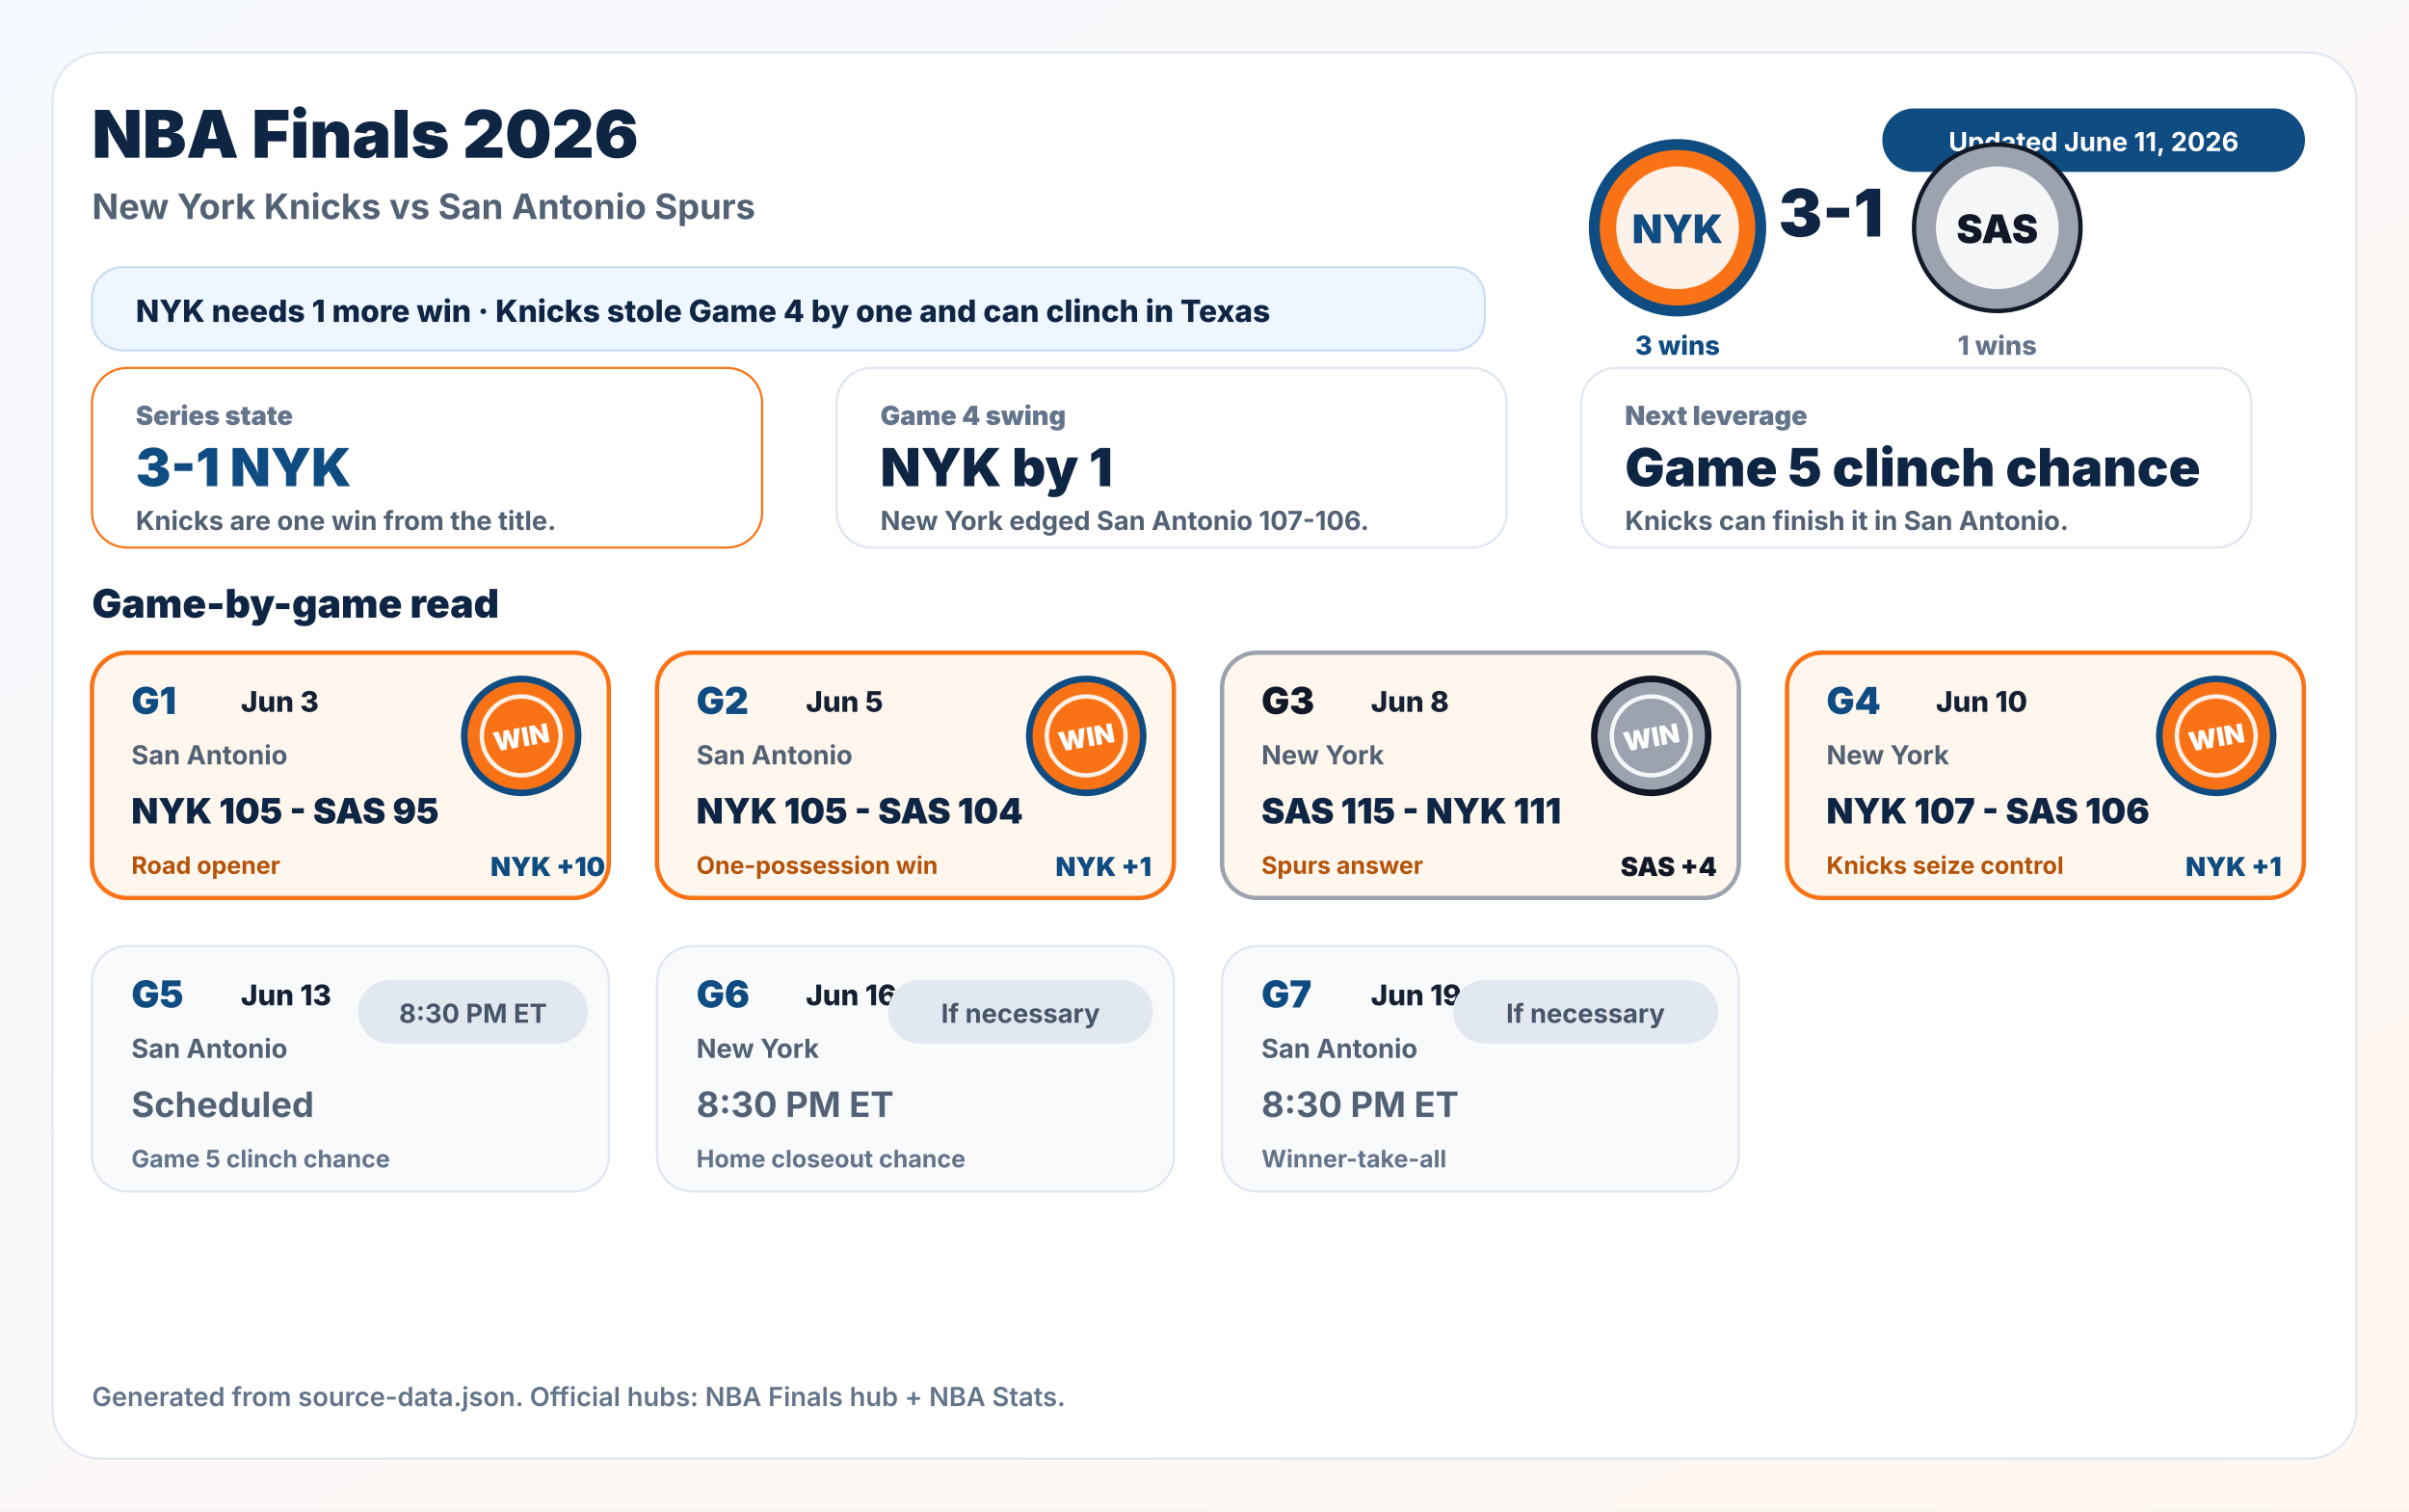
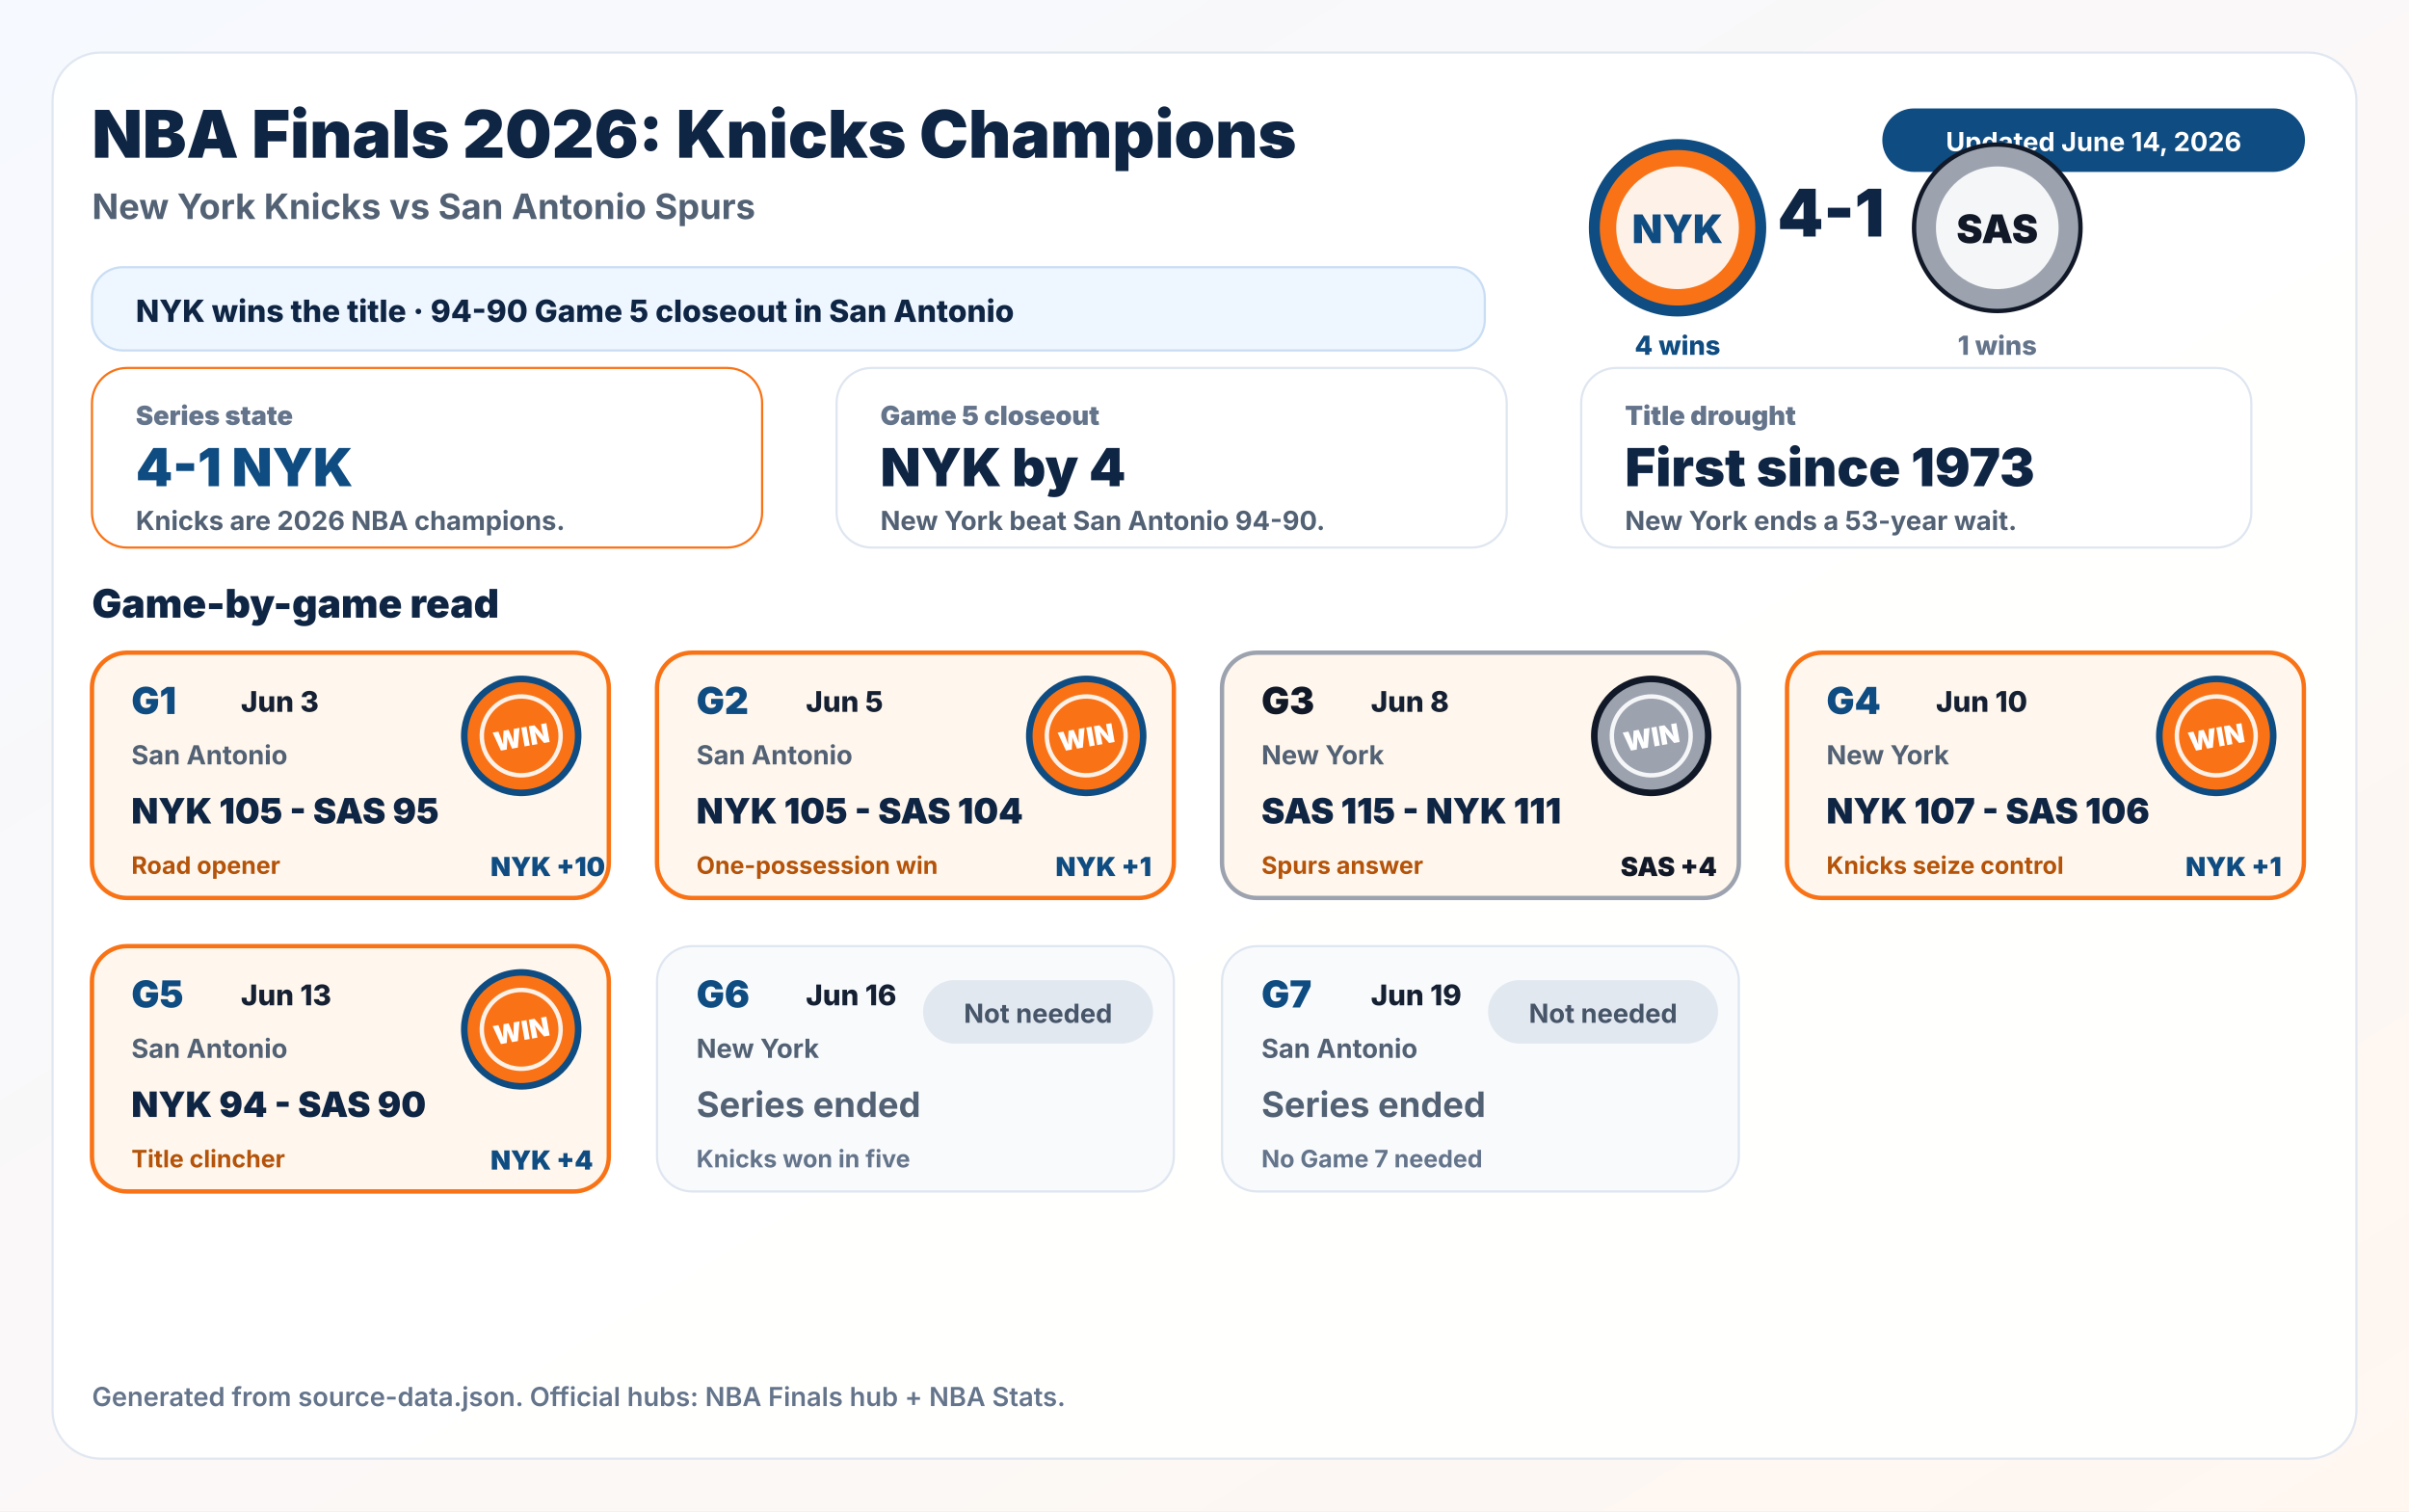
<svg xmlns="http://www.w3.org/2000/svg" width="1100" height="690" viewBox="0 0 1100 690" role="img" aria-labelledby="title desc">
  <defs>
    <linearGradient id="nbaBg" x1="0" y1="0" x2="1" y2="1">
      <stop offset="0" stop-color="#f6f9ff" />
      <stop offset="1" stop-color="#fff7f0" />
    </linearGradient>
    <linearGradient id="fifaBg" x1="0" y1="0" x2="1" y2="1">
      <stop offset="0" stop-color="#f4fbf8" />
      <stop offset="1" stop-color="#f9f6ff" />
    </linearGradient>
    <filter id="softShadow" x="-20%" y="-20%" width="140%" height="140%">
      <feDropShadow dx="0" dy="10" stdDeviation="14" flood-color="#1a2638" flood-opacity="0.12" />
    </filter>
  </defs>
  <rect x="0" y="0" width="1100" height="690" rx="0" fill="url(#nbaBg)" stroke="none" stroke-width="1" opacity="1" />
  <rect x="24" y="24" width="1052" height="642" rx="22" fill="#ffffff" stroke="#dfe6f0" stroke-width="1" opacity="0.94" />
-   <text x="42" y="72" font-family="Inter, ui-sans-serif, system-ui, -apple-system, BlinkMacSystemFont, Segoe UI, sans-serif" font-size="30" font-weight="900" fill="#0f2544" text-anchor="start">NBA Finals 2026</text>
+   <text x="42" y="72" font-family="Inter, ui-sans-serif, system-ui, -apple-system, BlinkMacSystemFont, Segoe UI, sans-serif" font-size="30" font-weight="900" fill="#0f2544" text-anchor="start">NBA Finals 2026: Knicks Champions</text>
  <text x="42" y="100" font-family="Inter, ui-sans-serif, system-ui, -apple-system, BlinkMacSystemFont, Segoe UI, sans-serif" font-size="16" font-weight="650" fill="#526174" text-anchor="start">New York Knicks vs San Antonio Spurs</text>
  <rect x="860" y="50" width="192" height="28" rx="14" fill="#0f4c81" stroke="#0f4c81" stroke-width="1" opacity="1" />
-   <text x="956" y="69" font-family="Inter, ui-sans-serif, system-ui, -apple-system, BlinkMacSystemFont, Segoe UI, sans-serif" font-size="12" font-weight="700" fill="#ffffff" text-anchor="middle">Updated June 11, 2026</text>
+   <text x="956" y="69" font-family="Inter, ui-sans-serif, system-ui, -apple-system, BlinkMacSystemFont, Segoe UI, sans-serif" font-size="12" font-weight="700" fill="#ffffff" text-anchor="middle">Updated June 14, 2026</text>
  <g>
    <circle cx="766" cy="104" r="38" fill="#f97316" stroke="#0f4c81" stroke-width="5" />
    <circle cx="766" cy="104" r="28" fill="#ffffff" opacity="0.9" />
    <text x="766" y="111" font-family="Inter, ui-sans-serif, system-ui, -apple-system, BlinkMacSystemFont, Segoe UI, sans-serif" font-size="18" font-weight="950" fill="#0f4c81" text-anchor="middle">NYK</text>
-     <text x="766" y="162" font-family="Inter, ui-sans-serif, system-ui, -apple-system, BlinkMacSystemFont, Segoe UI, sans-serif" font-size="12" font-weight="800" fill="#0f4c81" text-anchor="middle">3 wins</text>
+     <text x="766" y="162" font-family="Inter, ui-sans-serif, system-ui, -apple-system, BlinkMacSystemFont, Segoe UI, sans-serif" font-size="12" font-weight="800" fill="#0f4c81" text-anchor="middle">4 wins</text>
  </g>
-   <text x="836" y="108" font-family="Inter, ui-sans-serif, system-ui, -apple-system, BlinkMacSystemFont, Segoe UI, sans-serif" font-size="30" font-weight="950" fill="#0f2544" text-anchor="middle">3-1</text>
+   <text x="836" y="108" font-family="Inter, ui-sans-serif, system-ui, -apple-system, BlinkMacSystemFont, Segoe UI, sans-serif" font-size="30" font-weight="950" fill="#0f2544" text-anchor="middle">4-1</text>
  <g>
    <circle cx="912" cy="104" r="38" fill="#9ca3af" stroke="#111827" stroke-width="2" />
    <circle cx="912" cy="104" r="28" fill="#ffffff" opacity="0.9" />
    <text x="912" y="111" font-family="Inter, ui-sans-serif, system-ui, -apple-system, BlinkMacSystemFont, Segoe UI, sans-serif" font-size="18" font-weight="950" fill="#111827" text-anchor="middle">SAS</text>
    <text x="912" y="162" font-family="Inter, ui-sans-serif, system-ui, -apple-system, BlinkMacSystemFont, Segoe UI, sans-serif" font-size="12" font-weight="800" fill="#64748b" text-anchor="middle">1 wins</text>
  </g>
  <rect x="42" y="122" width="636" height="38" rx="14" fill="#eef6ff" stroke="#c9ddf4" stroke-width="1" opacity="1" />
-   <text x="62" y="147" font-family="Inter, ui-sans-serif, system-ui, -apple-system, BlinkMacSystemFont, Segoe UI, sans-serif" font-size="14" font-weight="800" fill="#0f2544" text-anchor="start">NYK needs 1 more win · Knicks stole Game 4 by one and can clinch in Texas</text>
+   <text x="62" y="147" font-family="Inter, ui-sans-serif, system-ui, -apple-system, BlinkMacSystemFont, Segoe UI, sans-serif" font-size="14" font-weight="800" fill="#0f2544" text-anchor="start">NYK wins the title · 94-90 Game 5 closeout in San Antonio</text>
  <rect x="42" y="168" width="306" height="82" rx="16" fill="#ffffff" stroke="#f97316" stroke-width="1" opacity="1" />
  <text x="62" y="194" font-family="Inter, ui-sans-serif, system-ui, -apple-system, BlinkMacSystemFont, Segoe UI, sans-serif" font-size="12" font-weight="850" fill="#64748b" text-anchor="start">Series state</text>
-   <text x="62" y="222" font-family="Inter, ui-sans-serif, system-ui, -apple-system, BlinkMacSystemFont, Segoe UI, sans-serif" font-size="24" font-weight="950" fill="#0f4c81" text-anchor="start">3-1 NYK</text>
-   <text x="62" y="242" font-family="Inter, ui-sans-serif, system-ui, -apple-system, BlinkMacSystemFont, Segoe UI, sans-serif" font-size="12" font-weight="650" fill="#526174" text-anchor="start">Knicks are one win from the title.</text>
+   <text x="62" y="222" font-family="Inter, ui-sans-serif, system-ui, -apple-system, BlinkMacSystemFont, Segoe UI, sans-serif" font-size="24" font-weight="950" fill="#0f4c81" text-anchor="start">4-1 NYK</text>
+   <text x="62" y="242" font-family="Inter, ui-sans-serif, system-ui, -apple-system, BlinkMacSystemFont, Segoe UI, sans-serif" font-size="12" font-weight="650" fill="#526174" text-anchor="start">Knicks are 2026 NBA champions.</text>
  <rect x="382" y="168" width="306" height="82" rx="16" fill="#ffffff" stroke="#dfe6f0" stroke-width="1" opacity="1" />
-   <text x="402" y="194" font-family="Inter, ui-sans-serif, system-ui, -apple-system, BlinkMacSystemFont, Segoe UI, sans-serif" font-size="12" font-weight="850" fill="#64748b" text-anchor="start">Game 4 swing</text>
-   <text x="402" y="222" font-family="Inter, ui-sans-serif, system-ui, -apple-system, BlinkMacSystemFont, Segoe UI, sans-serif" font-size="24" font-weight="950" fill="#0f2544" text-anchor="start">NYK by 1</text>
-   <text x="402" y="242" font-family="Inter, ui-sans-serif, system-ui, -apple-system, BlinkMacSystemFont, Segoe UI, sans-serif" font-size="12" font-weight="650" fill="#526174" text-anchor="start">New York edged San Antonio 107-106.</text>
+   <text x="402" y="194" font-family="Inter, ui-sans-serif, system-ui, -apple-system, BlinkMacSystemFont, Segoe UI, sans-serif" font-size="12" font-weight="850" fill="#64748b" text-anchor="start">Game 5 closeout</text>
+   <text x="402" y="222" font-family="Inter, ui-sans-serif, system-ui, -apple-system, BlinkMacSystemFont, Segoe UI, sans-serif" font-size="24" font-weight="950" fill="#0f2544" text-anchor="start">NYK by 4</text>
+   <text x="402" y="242" font-family="Inter, ui-sans-serif, system-ui, -apple-system, BlinkMacSystemFont, Segoe UI, sans-serif" font-size="12" font-weight="650" fill="#526174" text-anchor="start">New York beat San Antonio 94-90.</text>
  <rect x="722" y="168" width="306" height="82" rx="16" fill="#ffffff" stroke="#dfe6f0" stroke-width="1" opacity="1" />
-   <text x="742" y="194" font-family="Inter, ui-sans-serif, system-ui, -apple-system, BlinkMacSystemFont, Segoe UI, sans-serif" font-size="12" font-weight="850" fill="#64748b" text-anchor="start">Next leverage</text>
-   <text x="742" y="222" font-family="Inter, ui-sans-serif, system-ui, -apple-system, BlinkMacSystemFont, Segoe UI, sans-serif" font-size="24" font-weight="950" fill="#0f2544" text-anchor="start">Game 5 clinch chance</text>
-   <text x="742" y="242" font-family="Inter, ui-sans-serif, system-ui, -apple-system, BlinkMacSystemFont, Segoe UI, sans-serif" font-size="12" font-weight="650" fill="#526174" text-anchor="start">Knicks can finish it in San Antonio.</text>
+   <text x="742" y="194" font-family="Inter, ui-sans-serif, system-ui, -apple-system, BlinkMacSystemFont, Segoe UI, sans-serif" font-size="12" font-weight="850" fill="#64748b" text-anchor="start">Title drought</text>
+   <text x="742" y="222" font-family="Inter, ui-sans-serif, system-ui, -apple-system, BlinkMacSystemFont, Segoe UI, sans-serif" font-size="24" font-weight="950" fill="#0f2544" text-anchor="start">First since 1973</text>
+   <text x="742" y="242" font-family="Inter, ui-sans-serif, system-ui, -apple-system, BlinkMacSystemFont, Segoe UI, sans-serif" font-size="12" font-weight="650" fill="#526174" text-anchor="start">New York ends a 53-year wait.</text>
  <text x="42" y="282" font-family="Inter, ui-sans-serif, system-ui, -apple-system, BlinkMacSystemFont, Segoe UI, sans-serif" font-size="18" font-weight="950" fill="#0f2544" text-anchor="start">Game-by-game read</text>
  <g>
    <rect x="42" y="298" width="236" height="112" rx="16" fill="#fff7ed" stroke="#f97316" stroke-width="2" opacity="1" />
    <text x="60" y="326" font-family="Inter, ui-sans-serif, system-ui, -apple-system, BlinkMacSystemFont, Segoe UI, sans-serif" font-size="17" font-weight="950" fill="#0f4c81" text-anchor="start">G1</text>
    <text x="110" y="325" font-family="Inter, ui-sans-serif, system-ui, -apple-system, BlinkMacSystemFont, Segoe UI, sans-serif" font-size="13" font-weight="800" fill="#152033" text-anchor="start">Jun 3</text>
    <text x="60" y="349" font-family="Inter, ui-sans-serif, system-ui, -apple-system, BlinkMacSystemFont, Segoe UI, sans-serif" font-size="12" font-weight="700" fill="#526174" text-anchor="start">San Antonio</text>
    <text x="60" y="376" font-family="Inter, ui-sans-serif, system-ui, -apple-system, BlinkMacSystemFont, Segoe UI, sans-serif" font-size="16" font-weight="900" fill="#0f2544" text-anchor="start">NYK 105 - SAS 95</text>
    <text x="60" y="399" font-family="Inter, ui-sans-serif, system-ui, -apple-system, BlinkMacSystemFont, Segoe UI, sans-serif" font-size="11" font-weight="700" fill="#b45309" text-anchor="start">Road opener</text>
    <g transform="rotate(-10 238 336)">
      <circle cx="238" cy="336" r="26" fill="#f97316" stroke="#0f4c81" stroke-width="3" />
      <circle cx="238" cy="336" r="18" fill="none" stroke="#ffffff" stroke-width="2" opacity="0.9" />
      <text x="238" y="341" font-family="Inter, ui-sans-serif, system-ui, -apple-system, BlinkMacSystemFont, Segoe UI, sans-serif" font-size="12" font-weight="950" fill="#ffffff" text-anchor="middle">WIN</text>
    </g>
    <text x="224" y="400" font-family="Inter, ui-sans-serif, system-ui, -apple-system, BlinkMacSystemFont, Segoe UI, sans-serif" font-size="12" font-weight="950" fill="#0f4c81" text-anchor="start">NYK +10</text>
  </g>
  <g>
    <rect x="300" y="298" width="236" height="112" rx="16" fill="#fff7ed" stroke="#f97316" stroke-width="2" opacity="1" />
    <text x="318" y="326" font-family="Inter, ui-sans-serif, system-ui, -apple-system, BlinkMacSystemFont, Segoe UI, sans-serif" font-size="17" font-weight="950" fill="#0f4c81" text-anchor="start">G2</text>
    <text x="368" y="325" font-family="Inter, ui-sans-serif, system-ui, -apple-system, BlinkMacSystemFont, Segoe UI, sans-serif" font-size="13" font-weight="800" fill="#152033" text-anchor="start">Jun 5</text>
    <text x="318" y="349" font-family="Inter, ui-sans-serif, system-ui, -apple-system, BlinkMacSystemFont, Segoe UI, sans-serif" font-size="12" font-weight="700" fill="#526174" text-anchor="start">San Antonio</text>
    <text x="318" y="376" font-family="Inter, ui-sans-serif, system-ui, -apple-system, BlinkMacSystemFont, Segoe UI, sans-serif" font-size="16" font-weight="900" fill="#0f2544" text-anchor="start">NYK 105 - SAS 104</text>
    <text x="318" y="399" font-family="Inter, ui-sans-serif, system-ui, -apple-system, BlinkMacSystemFont, Segoe UI, sans-serif" font-size="11" font-weight="700" fill="#b45309" text-anchor="start">One-possession win</text>
    <g transform="rotate(-10 496 336)">
      <circle cx="496" cy="336" r="26" fill="#f97316" stroke="#0f4c81" stroke-width="3" />
      <circle cx="496" cy="336" r="18" fill="none" stroke="#ffffff" stroke-width="2" opacity="0.9" />
      <text x="496" y="341" font-family="Inter, ui-sans-serif, system-ui, -apple-system, BlinkMacSystemFont, Segoe UI, sans-serif" font-size="12" font-weight="950" fill="#ffffff" text-anchor="middle">WIN</text>
    </g>
    <text x="482" y="400" font-family="Inter, ui-sans-serif, system-ui, -apple-system, BlinkMacSystemFont, Segoe UI, sans-serif" font-size="12" font-weight="950" fill="#0f4c81" text-anchor="start">NYK +1</text>
  </g>
  <g>
    <rect x="558" y="298" width="236" height="112" rx="16" fill="#fff7ed" stroke="#9ca3af" stroke-width="2" opacity="1" />
    <text x="576" y="326" font-family="Inter, ui-sans-serif, system-ui, -apple-system, BlinkMacSystemFont, Segoe UI, sans-serif" font-size="17" font-weight="950" fill="#111827" text-anchor="start">G3</text>
    <text x="626" y="325" font-family="Inter, ui-sans-serif, system-ui, -apple-system, BlinkMacSystemFont, Segoe UI, sans-serif" font-size="13" font-weight="800" fill="#152033" text-anchor="start">Jun 8</text>
    <text x="576" y="349" font-family="Inter, ui-sans-serif, system-ui, -apple-system, BlinkMacSystemFont, Segoe UI, sans-serif" font-size="12" font-weight="700" fill="#526174" text-anchor="start">New York</text>
    <text x="576" y="376" font-family="Inter, ui-sans-serif, system-ui, -apple-system, BlinkMacSystemFont, Segoe UI, sans-serif" font-size="16" font-weight="900" fill="#0f2544" text-anchor="start">SAS 115 - NYK 111</text>
    <text x="576" y="399" font-family="Inter, ui-sans-serif, system-ui, -apple-system, BlinkMacSystemFont, Segoe UI, sans-serif" font-size="11" font-weight="700" fill="#b45309" text-anchor="start">Spurs answer</text>
    <g transform="rotate(-10 754 336)">
      <circle cx="754" cy="336" r="26" fill="#9ca3af" stroke="#111827" stroke-width="3" />
      <circle cx="754" cy="336" r="18" fill="none" stroke="#ffffff" stroke-width="2" opacity="0.9" />
      <text x="754" y="341" font-family="Inter, ui-sans-serif, system-ui, -apple-system, BlinkMacSystemFont, Segoe UI, sans-serif" font-size="12" font-weight="950" fill="#ffffff" text-anchor="middle">WIN</text>
    </g>
    <text x="740" y="400" font-family="Inter, ui-sans-serif, system-ui, -apple-system, BlinkMacSystemFont, Segoe UI, sans-serif" font-size="12" font-weight="950" fill="#111827" text-anchor="start">SAS +4</text>
  </g>
  <g>
    <rect x="816" y="298" width="236" height="112" rx="16" fill="#fff7ed" stroke="#f97316" stroke-width="2" opacity="1" />
    <text x="834" y="326" font-family="Inter, ui-sans-serif, system-ui, -apple-system, BlinkMacSystemFont, Segoe UI, sans-serif" font-size="17" font-weight="950" fill="#0f4c81" text-anchor="start">G4</text>
    <text x="884" y="325" font-family="Inter, ui-sans-serif, system-ui, -apple-system, BlinkMacSystemFont, Segoe UI, sans-serif" font-size="13" font-weight="800" fill="#152033" text-anchor="start">Jun 10</text>
    <text x="834" y="349" font-family="Inter, ui-sans-serif, system-ui, -apple-system, BlinkMacSystemFont, Segoe UI, sans-serif" font-size="12" font-weight="700" fill="#526174" text-anchor="start">New York</text>
    <text x="834" y="376" font-family="Inter, ui-sans-serif, system-ui, -apple-system, BlinkMacSystemFont, Segoe UI, sans-serif" font-size="16" font-weight="900" fill="#0f2544" text-anchor="start">NYK 107 - SAS 106</text>
    <text x="834" y="399" font-family="Inter, ui-sans-serif, system-ui, -apple-system, BlinkMacSystemFont, Segoe UI, sans-serif" font-size="11" font-weight="700" fill="#b45309" text-anchor="start">Knicks seize control</text>
    <g transform="rotate(-10 1012 336)">
      <circle cx="1012" cy="336" r="26" fill="#f97316" stroke="#0f4c81" stroke-width="3" />
      <circle cx="1012" cy="336" r="18" fill="none" stroke="#ffffff" stroke-width="2" opacity="0.9" />
      <text x="1012" y="341" font-family="Inter, ui-sans-serif, system-ui, -apple-system, BlinkMacSystemFont, Segoe UI, sans-serif" font-size="12" font-weight="950" fill="#ffffff" text-anchor="middle">WIN</text>
    </g>
    <text x="998" y="400" font-family="Inter, ui-sans-serif, system-ui, -apple-system, BlinkMacSystemFont, Segoe UI, sans-serif" font-size="12" font-weight="950" fill="#0f4c81" text-anchor="start">NYK +1</text>
  </g>
  <g>
-     <rect x="42" y="432" width="236" height="112" rx="16" fill="#f8fafc" stroke="#dfe6f0" stroke-width="1" opacity="1" />
+     <rect x="42" y="432" width="236" height="112" rx="16" fill="#fff7ed" stroke="#f97316" stroke-width="2" opacity="1" />
    <text x="60" y="460" font-family="Inter, ui-sans-serif, system-ui, -apple-system, BlinkMacSystemFont, Segoe UI, sans-serif" font-size="17" font-weight="950" fill="#0f4c81" text-anchor="start">G5</text>
    <text x="110" y="459" font-family="Inter, ui-sans-serif, system-ui, -apple-system, BlinkMacSystemFont, Segoe UI, sans-serif" font-size="13" font-weight="800" fill="#152033" text-anchor="start">Jun 13</text>
    <text x="60" y="483" font-family="Inter, ui-sans-serif, system-ui, -apple-system, BlinkMacSystemFont, Segoe UI, sans-serif" font-size="12" font-weight="700" fill="#526174" text-anchor="start">San Antonio</text>
-     <text x="60" y="510" font-family="Inter, ui-sans-serif, system-ui, -apple-system, BlinkMacSystemFont, Segoe UI, sans-serif" font-size="16" font-weight="750" fill="#526174" text-anchor="start">Scheduled</text>
-     <text x="60" y="533" font-family="Inter, ui-sans-serif, system-ui, -apple-system, BlinkMacSystemFont, Segoe UI, sans-serif" font-size="11" font-weight="700" fill="#64748b" text-anchor="start">Game 5 clinch chance</text>
-     <rect x="164" y="448" width="104" height="28" rx="14" fill="#e2e8f0" stroke="#e2e8f0" stroke-width="1" opacity="1" />
-     <text x="216" y="467" font-family="Inter, ui-sans-serif, system-ui, -apple-system, BlinkMacSystemFont, Segoe UI, sans-serif" font-size="12" font-weight="700" fill="#475569" text-anchor="middle">8:30 PM ET</text>
+     <text x="60" y="510" font-family="Inter, ui-sans-serif, system-ui, -apple-system, BlinkMacSystemFont, Segoe UI, sans-serif" font-size="16" font-weight="900" fill="#0f2544" text-anchor="start">NYK 94 - SAS 90</text>
+     <text x="60" y="533" font-family="Inter, ui-sans-serif, system-ui, -apple-system, BlinkMacSystemFont, Segoe UI, sans-serif" font-size="11" font-weight="700" fill="#b45309" text-anchor="start">Title clincher</text>
+     <g transform="rotate(-10 238 470)">
+       <circle cx="238" cy="470" r="26" fill="#f97316" stroke="#0f4c81" stroke-width="3" />
+       <circle cx="238" cy="470" r="18" fill="none" stroke="#ffffff" stroke-width="2" opacity="0.9" />
+       <text x="238" y="475" font-family="Inter, ui-sans-serif, system-ui, -apple-system, BlinkMacSystemFont, Segoe UI, sans-serif" font-size="12" font-weight="950" fill="#ffffff" text-anchor="middle">WIN</text>
+     </g>
+     <text x="224" y="534" font-family="Inter, ui-sans-serif, system-ui, -apple-system, BlinkMacSystemFont, Segoe UI, sans-serif" font-size="12" font-weight="950" fill="#0f4c81" text-anchor="start">NYK +4</text>
  </g>
  <g>
    <rect x="300" y="432" width="236" height="112" rx="16" fill="#f8fafc" stroke="#dfe6f0" stroke-width="1" opacity="1" />
    <text x="318" y="460" font-family="Inter, ui-sans-serif, system-ui, -apple-system, BlinkMacSystemFont, Segoe UI, sans-serif" font-size="17" font-weight="950" fill="#0f4c81" text-anchor="start">G6</text>
    <text x="368" y="459" font-family="Inter, ui-sans-serif, system-ui, -apple-system, BlinkMacSystemFont, Segoe UI, sans-serif" font-size="13" font-weight="800" fill="#152033" text-anchor="start">Jun 16</text>
    <text x="318" y="483" font-family="Inter, ui-sans-serif, system-ui, -apple-system, BlinkMacSystemFont, Segoe UI, sans-serif" font-size="12" font-weight="700" fill="#526174" text-anchor="start">New York</text>
-     <text x="318" y="510" font-family="Inter, ui-sans-serif, system-ui, -apple-system, BlinkMacSystemFont, Segoe UI, sans-serif" font-size="16" font-weight="750" fill="#526174" text-anchor="start">8:30 PM ET</text>
-     <text x="318" y="533" font-family="Inter, ui-sans-serif, system-ui, -apple-system, BlinkMacSystemFont, Segoe UI, sans-serif" font-size="11" font-weight="700" fill="#64748b" text-anchor="start">Home closeout chance</text>
-     <rect x="406" y="448" width="120" height="28" rx="14" fill="#e2e8f0" stroke="#e2e8f0" stroke-width="1" opacity="1" />
-     <text x="466" y="467" font-family="Inter, ui-sans-serif, system-ui, -apple-system, BlinkMacSystemFont, Segoe UI, sans-serif" font-size="12" font-weight="700" fill="#475569" text-anchor="middle">If necessary</text>
+     <text x="318" y="510" font-family="Inter, ui-sans-serif, system-ui, -apple-system, BlinkMacSystemFont, Segoe UI, sans-serif" font-size="16" font-weight="750" fill="#526174" text-anchor="start">Series ended</text>
+     <text x="318" y="533" font-family="Inter, ui-sans-serif, system-ui, -apple-system, BlinkMacSystemFont, Segoe UI, sans-serif" font-size="11" font-weight="700" fill="#64748b" text-anchor="start">Knicks won in five</text>
+     <rect x="422" y="448" width="104" height="28" rx="14" fill="#e2e8f0" stroke="#e2e8f0" stroke-width="1" opacity="1" />
+     <text x="474" y="467" font-family="Inter, ui-sans-serif, system-ui, -apple-system, BlinkMacSystemFont, Segoe UI, sans-serif" font-size="12" font-weight="700" fill="#475569" text-anchor="middle">Not needed</text>
  </g>
  <g>
    <rect x="558" y="432" width="236" height="112" rx="16" fill="#f8fafc" stroke="#dfe6f0" stroke-width="1" opacity="1" />
    <text x="576" y="460" font-family="Inter, ui-sans-serif, system-ui, -apple-system, BlinkMacSystemFont, Segoe UI, sans-serif" font-size="17" font-weight="950" fill="#0f4c81" text-anchor="start">G7</text>
    <text x="626" y="459" font-family="Inter, ui-sans-serif, system-ui, -apple-system, BlinkMacSystemFont, Segoe UI, sans-serif" font-size="13" font-weight="800" fill="#152033" text-anchor="start">Jun 19</text>
    <text x="576" y="483" font-family="Inter, ui-sans-serif, system-ui, -apple-system, BlinkMacSystemFont, Segoe UI, sans-serif" font-size="12" font-weight="700" fill="#526174" text-anchor="start">San Antonio</text>
-     <text x="576" y="510" font-family="Inter, ui-sans-serif, system-ui, -apple-system, BlinkMacSystemFont, Segoe UI, sans-serif" font-size="16" font-weight="750" fill="#526174" text-anchor="start">8:30 PM ET</text>
-     <text x="576" y="533" font-family="Inter, ui-sans-serif, system-ui, -apple-system, BlinkMacSystemFont, Segoe UI, sans-serif" font-size="11" font-weight="700" fill="#64748b" text-anchor="start">Winner-take-all</text>
-     <rect x="664" y="448" width="120" height="28" rx="14" fill="#e2e8f0" stroke="#e2e8f0" stroke-width="1" opacity="1" />
-     <text x="724" y="467" font-family="Inter, ui-sans-serif, system-ui, -apple-system, BlinkMacSystemFont, Segoe UI, sans-serif" font-size="12" font-weight="700" fill="#475569" text-anchor="middle">If necessary</text>
+     <text x="576" y="510" font-family="Inter, ui-sans-serif, system-ui, -apple-system, BlinkMacSystemFont, Segoe UI, sans-serif" font-size="16" font-weight="750" fill="#526174" text-anchor="start">Series ended</text>
+     <text x="576" y="533" font-family="Inter, ui-sans-serif, system-ui, -apple-system, BlinkMacSystemFont, Segoe UI, sans-serif" font-size="11" font-weight="700" fill="#64748b" text-anchor="start">No Game 7 needed</text>
+     <rect x="680" y="448" width="104" height="28" rx="14" fill="#e2e8f0" stroke="#e2e8f0" stroke-width="1" opacity="1" />
+     <text x="732" y="467" font-family="Inter, ui-sans-serif, system-ui, -apple-system, BlinkMacSystemFont, Segoe UI, sans-serif" font-size="12" font-weight="700" fill="#475569" text-anchor="middle">Not needed</text>
  </g>
  <text x="42" y="642" font-family="Inter, ui-sans-serif, system-ui, -apple-system, BlinkMacSystemFont, Segoe UI, sans-serif" font-size="12" font-weight="600" fill="#64748b" text-anchor="start">Generated from source-data.json. Official hubs: NBA Finals hub + NBA Stats.</text>
</svg>
